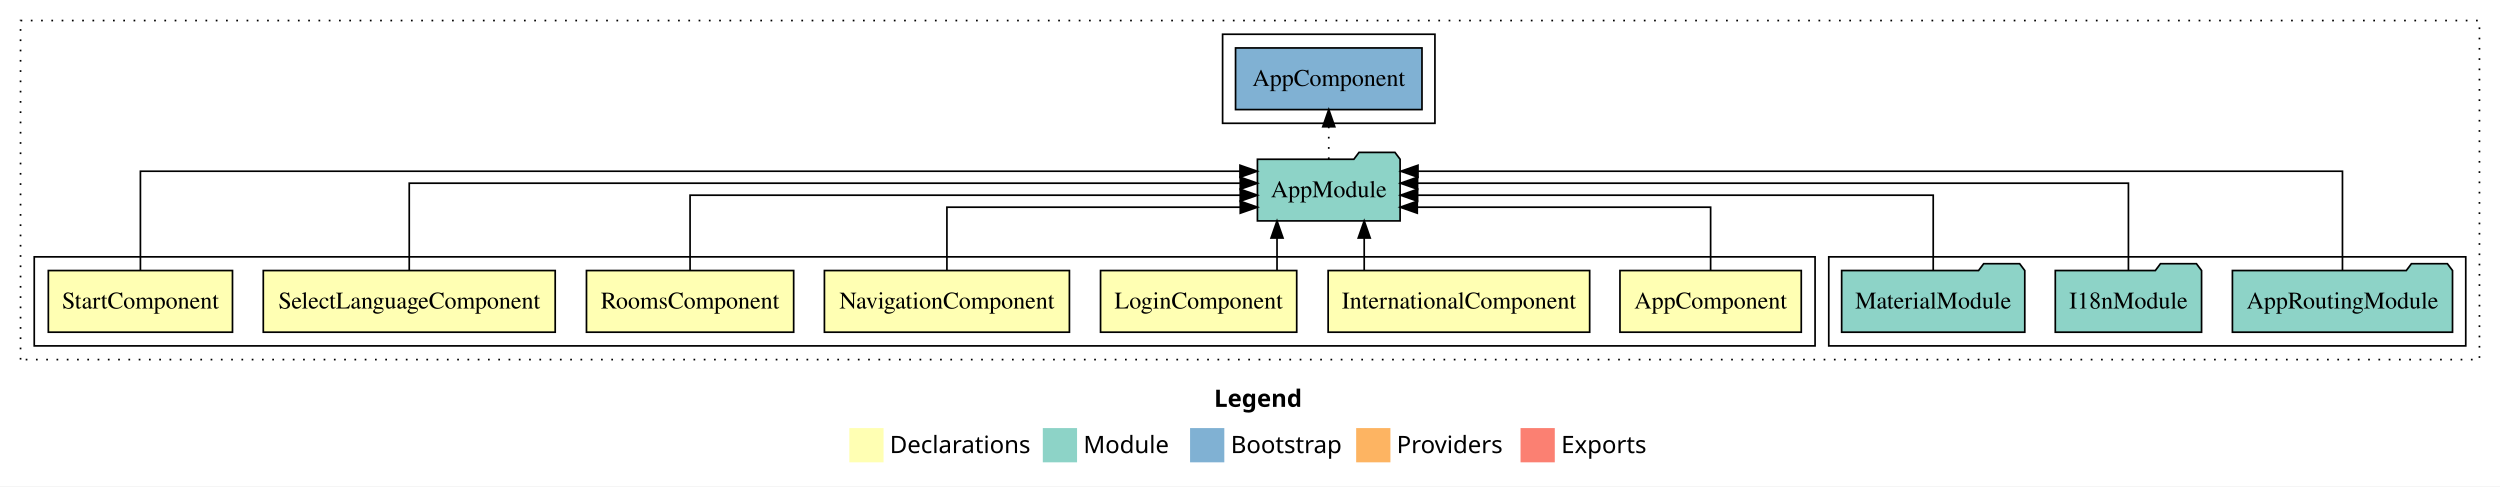
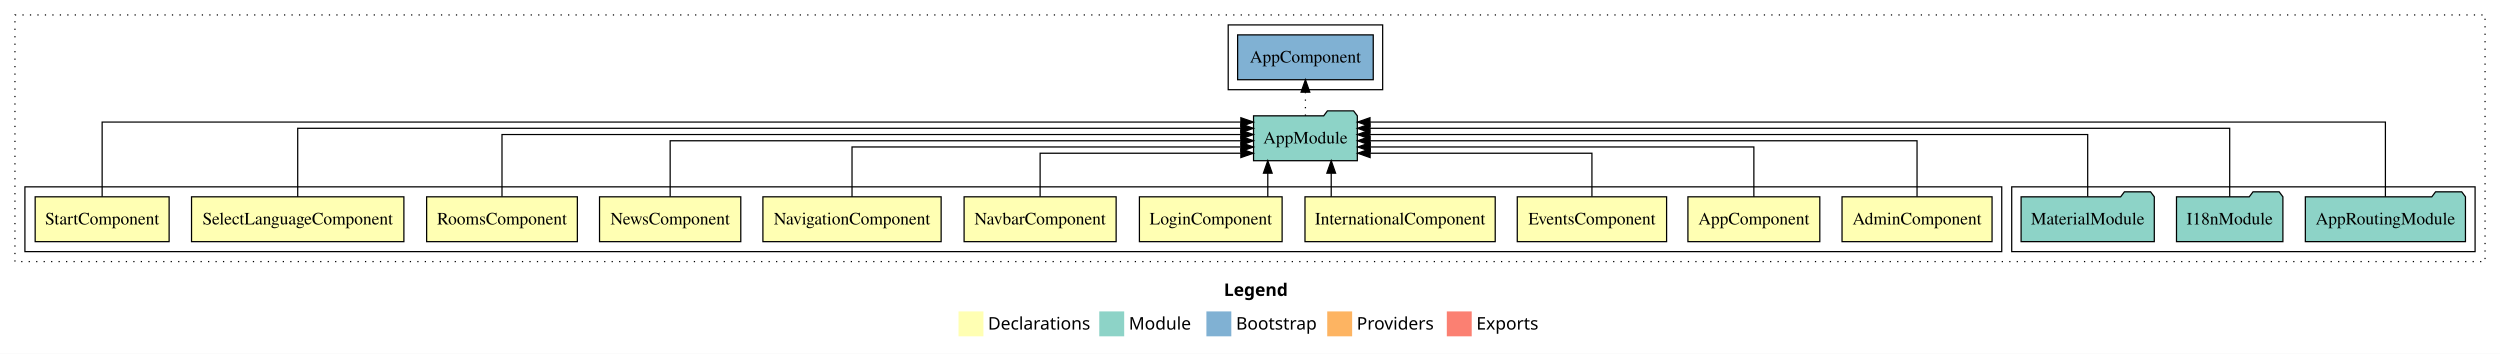
- <svg xmlns="http://www.w3.org/2000/svg" width="1460pt" height="284pt" viewBox="0.00 0.00 1460.00 284.00">
+ <svg xmlns="http://www.w3.org/2000/svg" width="2007pt" height="284pt" viewBox="0.00 0.00 2007.00 284.00">
  <g id="graph0" class="graph" transform="scale(1 1) rotate(0) translate(4 280)">
-     <polygon fill="white" stroke="transparent" points="-4,4 -4,-280 1456,-280 1456,4 -4,4" />
-     <text text-anchor="start" x="705.01" y="-42.4" font-family="sans-serif" font-weight="bold" font-size="14.00">Legend</text>
-     <polygon fill="#ffffb3" stroke="transparent" points="492,-10 492,-30 512,-30 512,-10 492,-10" />
-     <text text-anchor="start" x="515.63" y="-15.4" font-family="sans-serif" font-size="14.00">  Declarations</text>
-     <polygon fill="#8dd3c7" stroke="transparent" points="605,-10 605,-30 625,-30 625,-10 605,-10" />
-     <text text-anchor="start" x="628.73" y="-15.4" font-family="sans-serif" font-size="14.00">  Module</text>
-     <polygon fill="#80b1d3" stroke="transparent" points="691,-10 691,-30 711,-30 711,-10 691,-10" />
-     <text text-anchor="start" x="714.78" y="-15.4" font-family="sans-serif" font-size="14.00">  Bootstrap</text>
-     <polygon fill="#fdb462" stroke="transparent" points="788,-10 788,-30 808,-30 808,-10 788,-10" />
-     <text text-anchor="start" x="811.67" y="-15.4" font-family="sans-serif" font-size="14.00">  Providers</text>
-     <polygon fill="#fb8072" stroke="transparent" points="884,-10 884,-30 904,-30 904,-10 884,-10" />
-     <text text-anchor="start" x="907.73" y="-15.4" font-family="sans-serif" font-size="14.00">  Exports</text>
+     <polygon fill="white" stroke="transparent" points="-4,4 -4,-280 2003,-280 2003,4 -4,4" />
+     <text text-anchor="start" x="978.51" y="-42.4" font-family="sans-serif" font-weight="bold" font-size="14.00">Legend</text>
+     <polygon fill="#ffffb3" stroke="transparent" points="765.5,-10 765.5,-30 785.5,-30 785.5,-10 765.5,-10" />
+     <text text-anchor="start" x="789.13" y="-15.4" font-family="sans-serif" font-size="14.00">  Declarations</text>
+     <polygon fill="#8dd3c7" stroke="transparent" points="878.5,-10 878.5,-30 898.5,-30 898.5,-10 878.5,-10" />
+     <text text-anchor="start" x="902.23" y="-15.4" font-family="sans-serif" font-size="14.00">  Module</text>
+     <polygon fill="#80b1d3" stroke="transparent" points="964.5,-10 964.5,-30 984.5,-30 984.5,-10 964.5,-10" />
+     <text text-anchor="start" x="988.28" y="-15.4" font-family="sans-serif" font-size="14.00">  Bootstrap</text>
+     <polygon fill="#fdb462" stroke="transparent" points="1061.5,-10 1061.5,-30 1081.5,-30 1081.5,-10 1061.5,-10" />
+     <text text-anchor="start" x="1085.17" y="-15.4" font-family="sans-serif" font-size="14.00">  Providers</text>
+     <polygon fill="#fb8072" stroke="transparent" points="1157.5,-10 1157.5,-30 1177.5,-30 1177.5,-10 1157.5,-10" />
+     <text text-anchor="start" x="1181.23" y="-15.4" font-family="sans-serif" font-size="14.00">  Exports</text>
    <g id="clust1" class="cluster">
-       <polygon fill="none" stroke="black" stroke-dasharray="1,5" points="8,-70 8,-268 1444,-268 1444,-70 8,-70" />
+       <polygon fill="none" stroke="black" stroke-dasharray="1,5" points="8,-70 8,-268 1991,-268 1991,-70 8,-70" />
    </g>
-     <g id="clust10" class="cluster">
-       <polygon fill="none" stroke="black" points="1064,-78 1064,-130 1436,-130 1436,-78 1064,-78" />
+     <g id="clust14" class="cluster">
+       <polygon fill="none" stroke="black" points="1611,-78 1611,-130 1983,-130 1983,-78 1611,-78" />
    </g>
-     <g id="clust12" class="cluster">
-       <polygon fill="none" stroke="black" points="710,-208 710,-260 834,-260 834,-208 710,-208" />
+     <g id="clust16" class="cluster">
+       <polygon fill="none" stroke="black" points="982,-208 982,-260 1106,-260 1106,-208 982,-208" />
    </g>
    <g id="clust2" class="cluster">
-       <polygon fill="none" stroke="black" points="16,-78 16,-130 1056,-130 1056,-78 16,-78" />
+       <polygon fill="none" stroke="black" points="16,-78 16,-130 1603,-130 1603,-78 16,-78" />
    </g>
    <g id="node1" class="node">
-       <polygon fill="#ffffb3" stroke="black" points="1047.94,-122 942.06,-122 942.06,-86 1047.94,-86 1047.94,-122" />
-       <text text-anchor="middle" x="995" y="-99.8" font-family="Times,serif" font-size="14.00">AppComponent</text>
+       <polygon fill="#ffffb3" stroke="black" points="1595.22,-122 1474.78,-122 1474.78,-86 1595.22,-86 1595.22,-122" />
+       <text text-anchor="middle" x="1535" y="-99.8" font-family="Times,serif" font-size="14.00">AdminComponent</text>
+     </g>
+     <g id="node12" class="node">
+       <polygon fill="#8dd3c7" stroke="black" points="1085.66,-187 1082.66,-191 1061.66,-191 1058.66,-187 1002.34,-187 1002.34,-151 1085.66,-151 1085.66,-187" />
+       <text text-anchor="middle" x="1044" y="-164.8" font-family="Times,serif" font-size="14.00">AppModule</text>
+     </g>
+     <g id="edge1" class="edge">
+       <path fill="none" stroke="black" d="M1535,-122.22C1535,-140.83 1535,-167 1535,-167 1535,-167 1095.86,-167 1095.86,-167" />
+       <polygon fill="black" stroke="black" points="1095.86,-163.5 1085.86,-167 1095.86,-170.5 1095.86,-163.5" />
+     </g>
+     <g id="node2" class="node">
+       <polygon fill="#ffffb3" stroke="black" points="1456.94,-122 1351.06,-122 1351.06,-86 1456.94,-86 1456.94,-122" />
+       <text text-anchor="middle" x="1404" y="-99.8" font-family="Times,serif" font-size="14.00">AppComponent</text>
+     </g>
+     <g id="edge2" class="edge">
+       <path fill="none" stroke="black" d="M1404,-122.03C1404,-139.06 1404,-162 1404,-162 1404,-162 1096,-162 1096,-162" />
+       <polygon fill="black" stroke="black" points="1096,-158.5 1086,-162 1096,-165.5 1096,-158.5" />
+     </g>
+     <g id="node3" class="node">
+       <polygon fill="#ffffb3" stroke="black" points="1333.94,-122 1214.06,-122 1214.06,-86 1333.94,-86 1333.94,-122" />
+       <text text-anchor="middle" x="1274" y="-99.8" font-family="Times,serif" font-size="14.00">EventsComponent</text>
+     </g>
+     <g id="edge3" class="edge">
+       <path fill="none" stroke="black" d="M1274,-122.24C1274,-137.57 1274,-157 1274,-157 1274,-157 1095.92,-157 1095.92,-157" />
+       <polygon fill="black" stroke="black" points="1095.92,-153.5 1085.92,-157 1095.92,-160.5 1095.92,-153.5" />
+     </g>
+     <g id="node4" class="node">
+       <polygon fill="#ffffb3" stroke="black" points="1196.36,-122 1043.64,-122 1043.64,-86 1196.36,-86 1196.36,-122" />
+       <text text-anchor="middle" x="1120" y="-99.8" font-family="Times,serif" font-size="14.00">InternationalComponent</text>
+     </g>
+     <g id="edge4" class="edge">
+       <path fill="none" stroke="black" d="M1064.7,-122.11C1064.7,-122.11 1064.7,-140.99 1064.7,-140.99" />
+       <polygon fill="black" stroke="black" points="1061.2,-140.99 1064.7,-150.99 1068.2,-140.99 1061.2,-140.99" />
+     </g>
+     <g id="node5" class="node">
+       <polygon fill="#ffffb3" stroke="black" points="1025.28,-122 910.72,-122 910.72,-86 1025.28,-86 1025.28,-122" />
+       <text text-anchor="middle" x="968" y="-99.8" font-family="Times,serif" font-size="14.00">LoginComponent</text>
+     </g>
+     <g id="edge5" class="edge">
+       <path fill="none" stroke="black" d="M1013.78,-122.11C1013.78,-122.11 1013.78,-140.99 1013.78,-140.99" />
+       <polygon fill="black" stroke="black" points="1010.28,-140.99 1013.78,-150.99 1017.28,-140.99 1010.28,-140.99" />
+     </g>
+     <g id="node6" class="node">
+       <polygon fill="#ffffb3" stroke="black" points="892.03,-122 769.97,-122 769.97,-86 892.03,-86 892.03,-122" />
+       <text text-anchor="middle" x="831" y="-99.8" font-family="Times,serif" font-size="14.00">NavbarComponent</text>
+     </g>
+     <g id="edge6" class="edge">
+       <path fill="none" stroke="black" d="M831,-122.24C831,-137.57 831,-157 831,-157 831,-157 992.17,-157 992.17,-157" />
+       <polygon fill="black" stroke="black" points="992.17,-160.5 1002.17,-157 992.17,-153.5 992.17,-160.5" />
+     </g>
+     <g id="node7" class="node">
+       <polygon fill="#ffffb3" stroke="black" points="751.54,-122 608.46,-122 608.46,-86 751.54,-86 751.54,-122" />
+       <text text-anchor="middle" x="680" y="-99.8" font-family="Times,serif" font-size="14.00">NavigationComponent</text>
+     </g>
+     <g id="edge7" class="edge">
+       <path fill="none" stroke="black" d="M680,-122.03C680,-139.06 680,-162 680,-162 680,-162 992.24,-162 992.24,-162" />
+       <polygon fill="black" stroke="black" points="992.24,-165.5 1002.24,-162 992.24,-158.5 992.24,-165.5" />
    </g>
    <g id="node8" class="node">
-       <polygon fill="#8dd3c7" stroke="black" points="813.66,-187 810.66,-191 789.66,-191 786.66,-187 730.34,-187 730.34,-151 813.66,-151 813.66,-187" />
-       <text text-anchor="middle" x="772" y="-164.8" font-family="Times,serif" font-size="14.00">AppModule</text>
+       <polygon fill="#ffffb3" stroke="black" points="590.7,-122 477.3,-122 477.3,-86 590.7,-86 590.7,-122" />
+       <text text-anchor="middle" x="534" y="-99.8" font-family="Times,serif" font-size="14.00">NewsComponent</text>
    </g>
-     <g id="edge1" class="edge">
-       <path fill="none" stroke="black" d="M995,-122.01C995,-138.05 995,-159 995,-159 995,-159 823.68,-159 823.68,-159" />
-       <polygon fill="black" stroke="black" points="823.68,-155.5 813.68,-159 823.68,-162.5 823.68,-155.5" />
+     <g id="edge8" class="edge">
+       <path fill="none" stroke="black" d="M534,-122.22C534,-140.83 534,-167 534,-167 534,-167 992.26,-167 992.26,-167" />
+       <polygon fill="black" stroke="black" points="992.26,-170.5 1002.26,-167 992.26,-163.5 992.26,-170.5" />
    </g>
-     <g id="node2" class="node">
-       <polygon fill="#ffffb3" stroke="black" points="924.36,-122 771.64,-122 771.64,-86 924.36,-86 924.36,-122" />
-       <text text-anchor="middle" x="848" y="-99.8" font-family="Times,serif" font-size="14.00">InternationalComponent</text>
-     </g>
-     <g id="edge2" class="edge">
-       <path fill="none" stroke="black" d="M792.7,-122.11C792.7,-122.11 792.7,-140.99 792.7,-140.99" />
-       <polygon fill="black" stroke="black" points="789.2,-140.99 792.7,-150.99 796.2,-140.99 789.2,-140.99" />
-     </g>
-     <g id="node3" class="node">
-       <polygon fill="#ffffb3" stroke="black" points="753.28,-122 638.72,-122 638.72,-86 753.28,-86 753.28,-122" />
-       <text text-anchor="middle" x="696" y="-99.8" font-family="Times,serif" font-size="14.00">LoginComponent</text>
-     </g>
-     <g id="edge3" class="edge">
-       <path fill="none" stroke="black" d="M741.78,-122.11C741.78,-122.11 741.78,-140.99 741.78,-140.99" />
-       <polygon fill="black" stroke="black" points="738.28,-140.99 741.78,-150.99 745.28,-140.99 738.28,-140.99" />
-     </g>
-     <g id="node4" class="node">
-       <polygon fill="#ffffb3" stroke="black" points="620.54,-122 477.46,-122 477.46,-86 620.54,-86 620.54,-122" />
-       <text text-anchor="middle" x="549" y="-99.8" font-family="Times,serif" font-size="14.00">NavigationComponent</text>
-     </g>
-     <g id="edge4" class="edge">
-       <path fill="none" stroke="black" d="M549,-122.01C549,-138.05 549,-159 549,-159 549,-159 720.32,-159 720.32,-159" />
-       <polygon fill="black" stroke="black" points="720.32,-162.5 730.32,-159 720.32,-155.5 720.32,-162.5" />
-     </g>
-     <g id="node5" class="node">
+     <g id="node9" class="node">
      <polygon fill="#ffffb3" stroke="black" points="459.5,-122 338.5,-122 338.5,-86 459.5,-86 459.5,-122" />
      <text text-anchor="middle" x="399" y="-99.8" font-family="Times,serif" font-size="14.00">RoomsComponent</text>
    </g>
-     <g id="edge5" class="edge">
-       <path fill="none" stroke="black" d="M399,-122.27C399,-140.56 399,-166 399,-166 399,-166 720.3,-166 720.3,-166" />
-       <polygon fill="black" stroke="black" points="720.3,-169.5 730.3,-166 720.3,-162.5 720.3,-169.5" />
+     <g id="edge9" class="edge">
+       <path fill="none" stroke="black" d="M399,-122.22C399,-142.37 399,-172 399,-172 399,-172 992.18,-172 992.18,-172" />
+       <polygon fill="black" stroke="black" points="992.18,-175.5 1002.18,-172 992.18,-168.5 992.18,-175.5" />
    </g>
-     <g id="node6" class="node">
+     <g id="node10" class="node">
      <polygon fill="#ffffb3" stroke="black" points="320.24,-122 149.76,-122 149.76,-86 320.24,-86 320.24,-122" />
      <text text-anchor="middle" x="235" y="-99.8" font-family="Times,serif" font-size="14.00">SelectLanguageComponent</text>
    </g>
-     <g id="edge6" class="edge">
-       <path fill="none" stroke="black" d="M235,-122.13C235,-142.57 235,-173 235,-173 235,-173 720.31,-173 720.31,-173" />
-       <polygon fill="black" stroke="black" points="720.31,-176.5 730.31,-173 720.31,-169.5 720.31,-176.5" />
+     <g id="edge10" class="edge">
+       <path fill="none" stroke="black" d="M235,-122.04C235,-143.66 235,-177 235,-177 235,-177 992.21,-177 992.21,-177" />
+       <polygon fill="black" stroke="black" points="992.21,-180.5 1002.21,-177 992.21,-173.5 992.21,-180.5" />
    </g>
-     <g id="node7" class="node">
+     <g id="node11" class="node">
      <polygon fill="#ffffb3" stroke="black" points="131.77,-122 24.23,-122 24.23,-86 131.77,-86 131.77,-122" />
      <text text-anchor="middle" x="78" y="-99.8" font-family="Times,serif" font-size="14.00">StartComponent</text>
    </g>
-     <g id="edge7" class="edge">
-       <path fill="none" stroke="black" d="M78,-122.01C78,-144.49 78,-180 78,-180 78,-180 720.15,-180 720.15,-180" />
-       <polygon fill="black" stroke="black" points="720.15,-183.5 730.15,-180 720.15,-176.5 720.15,-183.5" />
+     <g id="edge11" class="edge">
+       <path fill="none" stroke="black" d="M78,-122.09C78,-145.13 78,-182 78,-182 78,-182 992.18,-182 992.18,-182" />
+       <polygon fill="black" stroke="black" points="992.18,-185.5 1002.18,-182 992.18,-178.5 992.18,-185.5" />
    </g>
-     <g id="node12" class="node">
-       <polygon fill="#80b1d3" stroke="black" points="826.44,-252 717.56,-252 717.56,-216 826.44,-216 826.44,-252" />
-       <text text-anchor="middle" x="772" y="-229.8" font-family="Times,serif" font-size="14.00">AppComponent </text>
+     <g id="node16" class="node">
+       <polygon fill="#80b1d3" stroke="black" points="1098.44,-252 989.56,-252 989.56,-216 1098.44,-216 1098.44,-252" />
+       <text text-anchor="middle" x="1044" y="-229.8" font-family="Times,serif" font-size="14.00">AppComponent </text>
    </g>
-     <g id="edge11" class="edge">
-       <path fill="none" stroke="black" stroke-dasharray="1,5" d="M772,-187.11C772,-187.11 772,-205.99 772,-205.99" />
-       <polygon fill="black" stroke="black" points="768.5,-205.99 772,-215.99 775.5,-205.99 768.5,-205.99" />
+     <g id="edge15" class="edge">
+       <path fill="none" stroke="black" stroke-dasharray="1,5" d="M1044,-187.11C1044,-187.11 1044,-205.99 1044,-205.99" />
+       <polygon fill="black" stroke="black" points="1040.5,-205.99 1044,-215.99 1047.5,-205.99 1040.5,-205.99" />
    </g>
-     <g id="node9" class="node">
-       <polygon fill="#8dd3c7" stroke="black" points="1428.27,-122 1425.27,-126 1404.27,-126 1401.27,-122 1299.73,-122 1299.73,-86 1428.27,-86 1428.27,-122" />
-       <text text-anchor="middle" x="1364" y="-99.8" font-family="Times,serif" font-size="14.00">AppRoutingModule</text>
+     <g id="node13" class="node">
+       <polygon fill="#8dd3c7" stroke="black" points="1975.27,-122 1972.27,-126 1951.27,-126 1948.27,-122 1846.73,-122 1846.73,-86 1975.27,-86 1975.27,-122" />
+       <text text-anchor="middle" x="1911" y="-99.8" font-family="Times,serif" font-size="14.00">AppRoutingModule</text>
    </g>
-     <g id="edge8" class="edge">
-       <path fill="none" stroke="black" d="M1364,-122.01C1364,-144.49 1364,-180 1364,-180 1364,-180 824.1,-180 824.1,-180" />
-       <polygon fill="black" stroke="black" points="824.1,-176.5 814.1,-180 824.1,-183.5 824.1,-176.5" />
+     <g id="edge12" class="edge">
+       <path fill="none" stroke="black" d="M1911,-122.09C1911,-145.13 1911,-182 1911,-182 1911,-182 1095.82,-182 1095.82,-182" />
+       <polygon fill="black" stroke="black" points="1095.82,-178.5 1085.82,-182 1095.82,-185.5 1095.82,-178.5" />
    </g>
-     <g id="node10" class="node">
-       <polygon fill="#8dd3c7" stroke="black" points="1281.71,-122 1278.71,-126 1257.71,-126 1254.71,-122 1196.29,-122 1196.29,-86 1281.71,-86 1281.71,-122" />
-       <text text-anchor="middle" x="1239" y="-99.8" font-family="Times,serif" font-size="14.00">I18nModule</text>
+     <g id="node14" class="node">
+       <polygon fill="#8dd3c7" stroke="black" points="1828.71,-122 1825.71,-126 1804.71,-126 1801.71,-122 1743.29,-122 1743.29,-86 1828.71,-86 1828.71,-122" />
+       <text text-anchor="middle" x="1786" y="-99.8" font-family="Times,serif" font-size="14.00">I18nModule</text>
    </g>
-     <g id="edge9" class="edge">
-       <path fill="none" stroke="black" d="M1239,-122.13C1239,-142.57 1239,-173 1239,-173 1239,-173 823.85,-173 823.85,-173" />
-       <polygon fill="black" stroke="black" points="823.85,-169.5 813.85,-173 823.85,-176.5 823.85,-169.5" />
+     <g id="edge13" class="edge">
+       <path fill="none" stroke="black" d="M1786,-122.04C1786,-143.66 1786,-177 1786,-177 1786,-177 1095.75,-177 1095.75,-177" />
+       <polygon fill="black" stroke="black" points="1095.75,-173.5 1085.75,-177 1095.75,-180.5 1095.75,-173.5" />
    </g>
-     <g id="node11" class="node">
-       <polygon fill="#8dd3c7" stroke="black" points="1178.47,-122 1175.47,-126 1154.47,-126 1151.47,-122 1071.53,-122 1071.53,-86 1178.47,-86 1178.47,-122" />
-       <text text-anchor="middle" x="1125" y="-99.8" font-family="Times,serif" font-size="14.00">MaterialModule</text>
+     <g id="node15" class="node">
+       <polygon fill="#8dd3c7" stroke="black" points="1725.47,-122 1722.47,-126 1701.47,-126 1698.47,-122 1618.53,-122 1618.53,-86 1725.47,-86 1725.47,-122" />
+       <text text-anchor="middle" x="1672" y="-99.8" font-family="Times,serif" font-size="14.00">MaterialModule</text>
    </g>
-     <g id="edge10" class="edge">
-       <path fill="none" stroke="black" d="M1125,-122.27C1125,-140.56 1125,-166 1125,-166 1125,-166 823.88,-166 823.88,-166" />
-       <polygon fill="black" stroke="black" points="823.88,-162.5 813.88,-166 823.88,-169.5 823.88,-162.5" />
+     <g id="edge14" class="edge">
+       <path fill="none" stroke="black" d="M1672,-122.22C1672,-142.37 1672,-172 1672,-172 1672,-172 1095.69,-172 1095.69,-172" />
+       <polygon fill="black" stroke="black" points="1095.69,-168.5 1085.69,-172 1095.69,-175.5 1095.69,-168.5" />
    </g>
  </g>
</svg>
